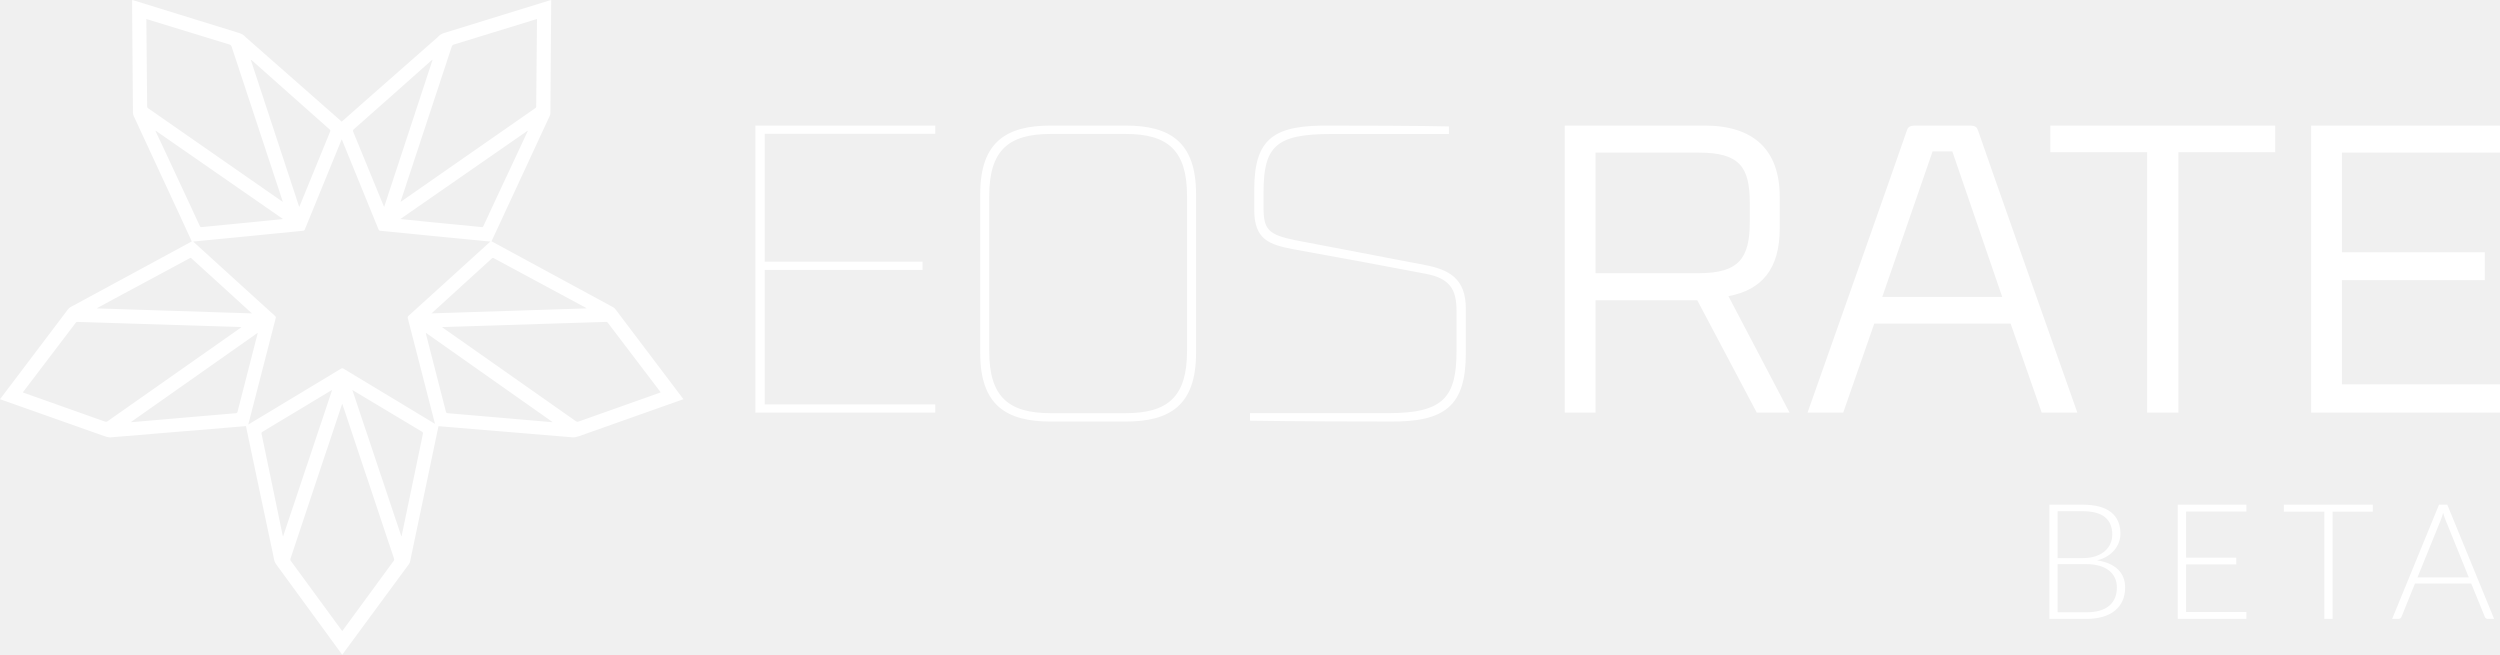
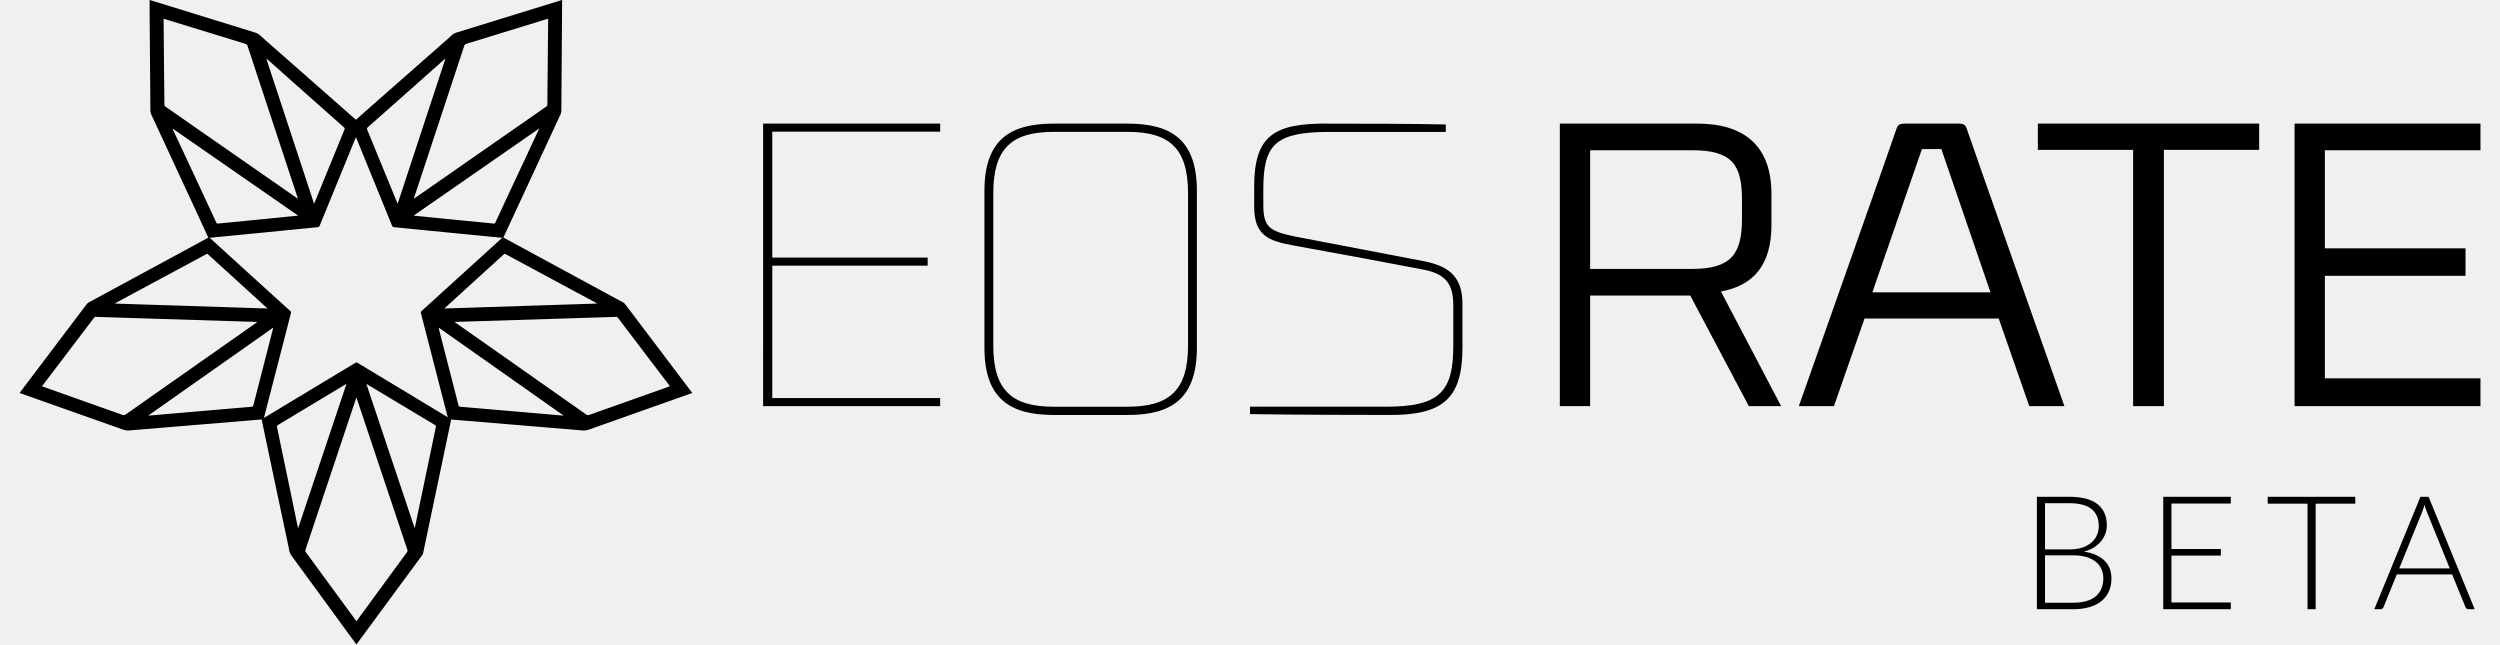
- <svg xmlns="http://www.w3.org/2000/svg" height="66" viewBox="0 0 252 66" width="252">
-   <g fill="#fff" fill-rule="evenodd">
+ <svg xmlns="http://www.w3.org/2000/svg" height="66" viewBox="0 0 252 66" width="256">
+   <g fill="#000" fill-rule="evenodd">
    <path d="m76.144 12.658h18.13v.826h-17.192v12.895h15.91v.827h-15.91v13.557h17.19v.826h-18.13zm23.57 7.099v15.637c0 4.607 1.94 6.254 6.192 6.254h7.555c4.252 0 6.192-1.647 6.192-6.254v-15.637c0-4.606-1.94-6.255-6.192-6.255h-7.555c-4.252 0-6.192 1.649-6.192 6.255m-.908 15.848v-16.06c0-5.282 2.683-6.887 7.1-6.887h7.555c4.417 0 7.1 1.605 7.1 6.888v16.059c0 5.282-2.683 6.888-7.1 6.888h-7.555c-4.417 0-7.1-1.606-7.1-6.888m47.244-22.098h-11.86c-5.545 0-6.825 1.227-6.825 5.84v1.607c0 2.2.512 2.708 3.2 3.258 0 0 9.043 1.735 13.053 2.497 2.431.464 4.137 1.353 4.137 4.4v4.485c0 5.288-2.047 6.98-7.763 6.896-9.044 0-13.992-.085-13.992-.085v-.76h13.992c5.546 0 6.825-1.652 6.825-6.262v-4.063c0-2.116-.64-3.259-3.114-3.724a1186.17 1186.17 0 0 0 -13.224-2.453c-2.517-.466-4.052-.974-4.052-3.978v-2.03c0-5.29 2.047-6.56 7.763-6.475 9.044 0 11.86.085 11.86.085v.761zm30.327 8.863v-1.942c0-3.637-1.075-5.043-5.128-5.043h-10.42v12.152h10.42c4.053 0 5.128-1.53 5.128-5.167zm-15.549 19.22h-3.101v-28.932h14.102c4.796 0 7.567 2.314 7.567 7.191v3.183c0 4.09-1.82 6.2-5.17 6.82l6.162 11.737h-3.308l-5.996-11.324h-10.256v11.324zm28.902-11.656h12.095l-5.032-14.673h-1.987zm12.94 2.686h-13.744l-3.129 8.969h-3.596s9.813-27.774 9.982-28.353c.127-.371.211-.578.888-.578h5.456c.676 0 .76.207.889.578.168.58 9.98 28.353 9.98 28.353h-3.596zm26.668-17.276h-9.754v26.246h-3.153v-26.246h-9.755v-2.686h22.662zm3.626-2.686h19.036v2.727h-15.932v10.045h14.401v2.81h-14.401v10.499h15.932v2.851h-19.036zm-166.492 26.942c-2.715.957-5.431 1.924-8.147 2.89-.109.04-.188.02-.286-.039-3.97-2.792-7.95-5.584-11.92-8.376-.513-.355-1.037-.72-1.55-1.085 0-.01.01-.01.01-.02.048-.01.098-.01.147-.01 5.442-.177 10.893-.345 16.344-.512.09-.01.148.02.208.098 1.738 2.299 3.486 4.588 5.234 6.886.02.04.05.079.079.119-.05.02-.08.039-.119.049m-10.802 2.95h-.09a900.727 900.727 0 0 0 -5.016-.434c-1.808-.158-3.614-.316-5.421-.464-.12-.01-.169-.05-.198-.168-.662-2.595-1.334-5.19-1.995-7.774-.01-.049-.02-.089-.03-.167 4.267 3.009 8.513 5.998 12.76 8.987 0 0 0 .01-.01.02m-11.624.394c.03 0 .059.006.089.01-.03-.004-.059-.01-.089-.01m-4.82-3.009a743.94 743.94 0 0 1 -4.6-2.772c-.09-.049-.159-.06-.248 0-3.11 1.884-6.242 3.759-9.352 5.634.918-3.582 1.836-7.153 2.765-10.725.03-.108 0-.167-.079-.236-1.323-1.204-2.657-2.418-3.99-3.62a1444.76 1444.76 0 0 0 -4.217-3.838l-.03-.03h.01c1.887-.188 3.783-.375 5.679-.553l5.362-.532c.109-.01.158-.04.207-.148 1.235-3.02 2.47-6.048 3.714-9.077 1.235 3.03 2.469 6.058 3.703 9.077.04.108.1.138.208.148l5.362.532c1.896.178 3.783.365 5.679.553l.035.003-.035.027a758.17 758.17 0 0 0 -4.227 3.837c-1.333 1.203-2.656 2.417-3.99 3.62-.079.07-.099.129-.079.237.919 3.552 1.837 7.094 2.745 10.655-1.54-.927-3.08-1.864-4.621-2.792m3.407 3.77a276.26 276.26 0 0 0 -.642 3.087c-.336 1.598-.662 3.196-.998 4.785-.167.828-.335 1.647-.513 2.466-.01 0-.02.01-.03.01-1.64-4.903-3.279-9.806-4.938-14.75.08.05.12.07.158.1.958.572 1.926 1.144 2.884 1.726 1.323.8 2.647 1.598 3.98 2.388.069.049.118.079.099.187m-2.954 12.836-5.096 6.955c-.03.04-.06.07-.089.119-.029-.05-.059-.08-.078-.11l-5.087-6.944c-.069-.089-.079-.168-.039-.286 1.53-4.588 3.061-9.165 4.592-13.753.197-.601.405-1.194.603-1.795.009.01.02.01.03.01.009.04.029.088.038.128 1.719 5.15 3.437 10.3 5.165 15.45.03.088.02.147-.039.226m-11.16-2.496c-.01-.03-.02-.05-.029-.079a831.697 831.697 0 0 0 -1.017-4.913c-.366-1.766-.731-3.542-1.106-5.308-.02-.108 0-.167.099-.226 2.29-1.372 4.582-2.753 6.873-4.134.04-.02.069-.04.138-.07-1.65 4.934-3.289 9.837-4.938 14.74-.01 0-.02 0-.02-.01m-4.572-12.559c-.03.119-.079.158-.187.168-1.817.148-3.624.306-5.432.464-1.67.138-3.338.286-5.017.434h-.088c0-.01-.01-.02-.01-.02 4.246-2.99 8.492-5.978 12.768-8.987-.02.078-.02.118-.039.167-.662 2.585-1.333 5.18-1.995 7.774m-13.095.967c-.098.06-.168.079-.286.04-2.716-.967-5.432-1.934-8.147-2.891-.03-.01-.06-.03-.12-.05.04-.04.06-.078.09-.118 1.738-2.298 3.486-4.587 5.234-6.886.049-.079.108-.108.207-.098 5.442.167 10.893.335 16.344.513.05 0 .09 0 .139.01.01.01.01.01.01.02-.514.364-1.027.73-1.54 1.084-3.98 2.792-7.95 5.584-11.93 8.376m1.155-12.598c1.442-.77 2.883-1.55 4.335-2.328.929-.503 1.857-.997 2.785-1.5.089-.059.138-.02.198.04 1.155 1.045 2.3 2.09 3.446 3.137.83.75 1.66 1.51 2.489 2.269.04.03.079.059.138.118l-15.603-.503c-.01-.01-.01-.02-.01-.03.74-.404 1.481-.799 2.222-1.203m6.814-9.915c-.691-1.49-1.383-2.97-2.074-4.449-.355-.77-.711-1.53-1.077-2.289.01-.01.02-.02.03-.02l12.828 8.898c-.088.01-.137.02-.187.02-1.116.109-2.232.227-3.358.336-1.54.148-3.09.306-4.632.454-.088.01-.147.01-.197-.08-.435-.956-.889-1.913-1.333-2.87m-3.99-9.224c-.03-2.88-.06-5.772-.079-8.652v-.148c.05.02.089.03.118.039 2.756.849 5.511 1.697 8.267 2.536.118.039.167.098.207.207l4.562 13.822c.198.601.395 1.203.593 1.795-.01.01-.02.01-.02.02-.04-.03-.088-.06-.118-.08-4.474-3.117-8.948-6.224-13.431-9.342a.22.22 0 0 1 -.099-.197m10.468-4.687c.03.02.06.03.08.05l3.762 3.344c1.353 1.204 2.716 2.408 4.069 3.61.089.07.108.13.059.248-1.017 2.476-2.024 4.952-3.042 7.428-.02.04-.04.08-.07.149-1.629-4.963-3.258-9.886-4.878-14.818.01 0 .02-.01.02-.01m10.36 7.004c1.362-1.203 2.715-2.407 4.079-3.611l3.762-3.344c.02-.02.05-.03.069-.05.01 0 .02.01.03.01-1.63 4.933-3.25 9.856-4.879 14.819a2.16 2.16 0 0 0 -.07-.149l-3.05-7.428c-.04-.119-.02-.178.059-.247m9.875-8.336c.04-.109.09-.168.207-.207 2.757-.84 5.511-1.688 8.257-2.537.04-.01.07-.02.129-.04v.149c-.03 2.88-.05 5.771-.08 8.652a.208.208 0 0 1 -.107.197c-4.474 3.118-8.948 6.225-13.421 9.343-.04.02-.08.05-.12.079l-.019-.02c.198-.592.395-1.194.593-1.795l4.562-13.822m6.597 10.793c-.691 1.48-1.383 2.959-2.084 4.449l-1.333 2.87c-.04.09-.108.09-.188.08-1.55-.148-3.09-.306-4.64-.454-1.117-.109-2.233-.227-3.349-.335-.049 0-.098-.01-.187-.02l12.828-8.9c.01 0 .01.01.02.021-.356.76-.711 1.519-1.067 2.289m-2.568 10.576c.06-.06.11-.099.208-.04.928.503 1.857.997 2.785 1.5 1.441.779 2.884 1.558 4.325 2.328.741.404 1.481.799 2.232 1.203-.01.01-.01.02-.01.03l-15.613.503c.069-.06.099-.089.138-.118.83-.76 1.66-1.52 2.489-2.27 1.155-1.045 2.3-2.091 3.446-3.136m18.468 13.042c-1.995-2.654-4-5.298-6.005-7.942-.138-.188-.346-.257-.533-.365-2.113-1.154-4.236-2.299-6.35-3.443-1.856-1.006-3.713-2.012-5.57-3.02l-.03-.014.02-.044c.89-1.924 1.778-3.828 2.667-5.742 1.017-2.19 2.024-4.38 3.041-6.56.09-.197.208-.376.208-.613.02-3.314.049-6.629.07-9.944.009-.473.009-.937.009-1.42-.05.01-.089.02-.118.029l-10.539 3.256c-.277.079-.533.177-.721.395l-.088.088c-1.758 1.54-3.516 3.088-5.274 4.637-1.452 1.283-2.924 2.565-4.375 3.858-1.472-1.283-2.923-2.575-4.385-3.858a2030.9 2030.9 0 0 0 -5.274-4.637l-.087-.088c-.198-.218-.455-.316-.731-.395-3.507-1.085-7.023-2.17-10.529-3.256-.039-.01-.069-.02-.118-.029v1.42c.03 3.315.06 6.63.08 9.944 0 .237.117.416.207.613 1.007 2.18 2.024 4.37 3.041 6.56.89 1.914 1.778 3.818 2.656 5.742l.027.056-5.576 3.022c-2.124 1.143-4.247 2.289-6.36 3.443-.188.108-.395.177-.533.365-1.996 2.644-4 5.288-6.005 7.942-.276.365-.562.74-.859 1.134l.118.04c3.467 1.223 6.933 2.446 10.4 3.68.266.088.532.167.819.108.04-.01.079-.01.119-.01 2.34-.197 4.67-.384 7.001-.582 2.123-.178 4.219-.347 6.333-.525l.027.12c.445 2.082.879 4.164 1.314 6.245.484 2.28.967 4.568 1.452 6.847.01.04.02.079.02.119.029.286.167.523.345.75 2.162 2.949 4.315 5.909 6.478 8.868.02.02.04.05.069.099.286-.395.563-.77.84-1.144 1.965-2.664 3.92-5.327 5.885-7.992.139-.187.139-.404.188-.611l1.481-7.044c.435-2.062.86-4.123 1.294-6.176l.014-.075h.008c2.093.178 4.146.341 6.23.519 2.34.198 4.67.385 7.001.582.04 0 .08 0 .118.01.287.059.554-.02.83-.108 3.457-1.234 6.923-2.457 10.39-3.68.029-.01.069-.02.118-.04-.296-.395-.573-.77-.86-1.134" />
    <path d="m206.577 62.384v-11.514h3.32c.658 0 1.228.065 1.71.195.48.13.879.321 1.194.574.316.252.551.56.706.923.155.364.233.776.233 1.237 0 .304-.054.597-.16.879s-.26.542-.46.781a2.964 2.964 0 0 1 -.739.622c-.29.177-.624.311-1 .403.91.136 1.608.437 2.097.903.49.467.735 1.083.735 1.848 0 .488-.087.927-.261 1.318-.174.39-.427.721-.76.992-.33.272-.739.48-1.223.623a5.79 5.79 0 0 1 -1.648.216zm.832-5.517v4.85h2.896c1.017 0 1.784-.219 2.3-.656.517-.436.776-1.05.776-1.843 0-.363-.07-.69-.208-.98a2.05 2.05 0 0 0 -.6-.74 2.794 2.794 0 0 0 -.963-.469 4.738 4.738 0 0 0 -1.297-.162zm0-.61h2.504c.533 0 .989-.068 1.367-.204s.688-.315.93-.537.42-.475.534-.757a2.3 2.3 0 0 0 .172-.87c0-.776-.247-1.363-.739-1.762s-1.252-.598-2.28-.598h-2.488v4.727zm19.026-5.387v.691h-6.078v4.655h5.058v.675h-5.058v4.8h6.078v.693h-6.919v-11.514zm12.744 0v.708h-4.055v10.806h-.832v-10.806h-4.08v-.708zm12.23 11.514h-.645a.284.284 0 0 1 -.187-.061.405.405 0 0 1 -.114-.16l-1.363-3.343h-5.67l-1.354 3.344a.35.35 0 0 1 -.114.154.304.304 0 0 1 -.196.066h-.637l4.724-11.514h.832zm-7.726-4.183h5.172l-2.357-5.818a4.422 4.422 0 0 1 -.115-.313 12.51 12.51 0 0 1 -.114-.37c-.038.13-.076.253-.114.37a6.092 6.092 0 0 1 -.114.321z" fill-rule="nonzero" />
  </g>
</svg>
